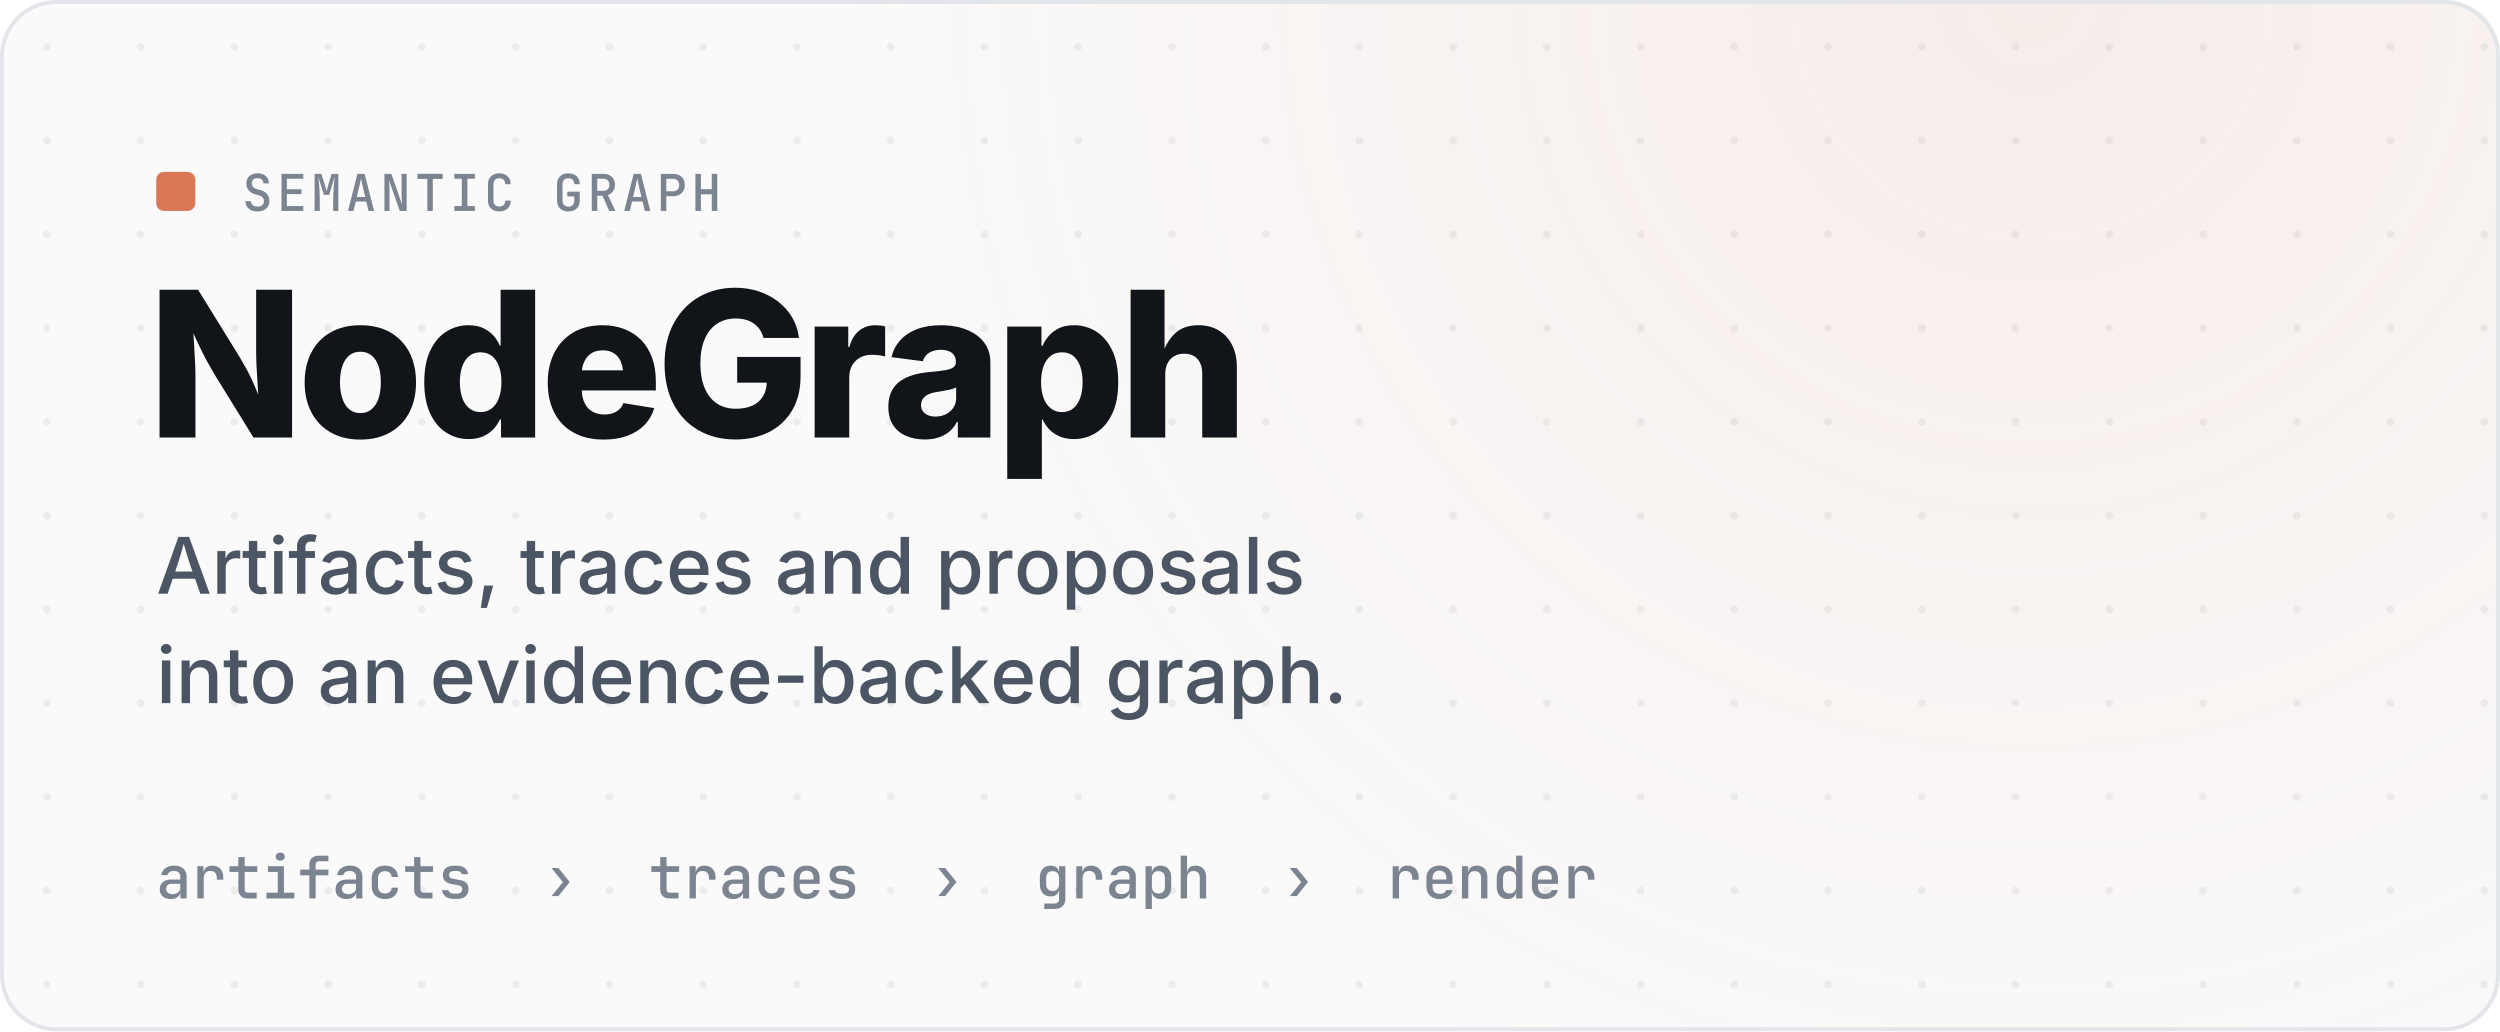
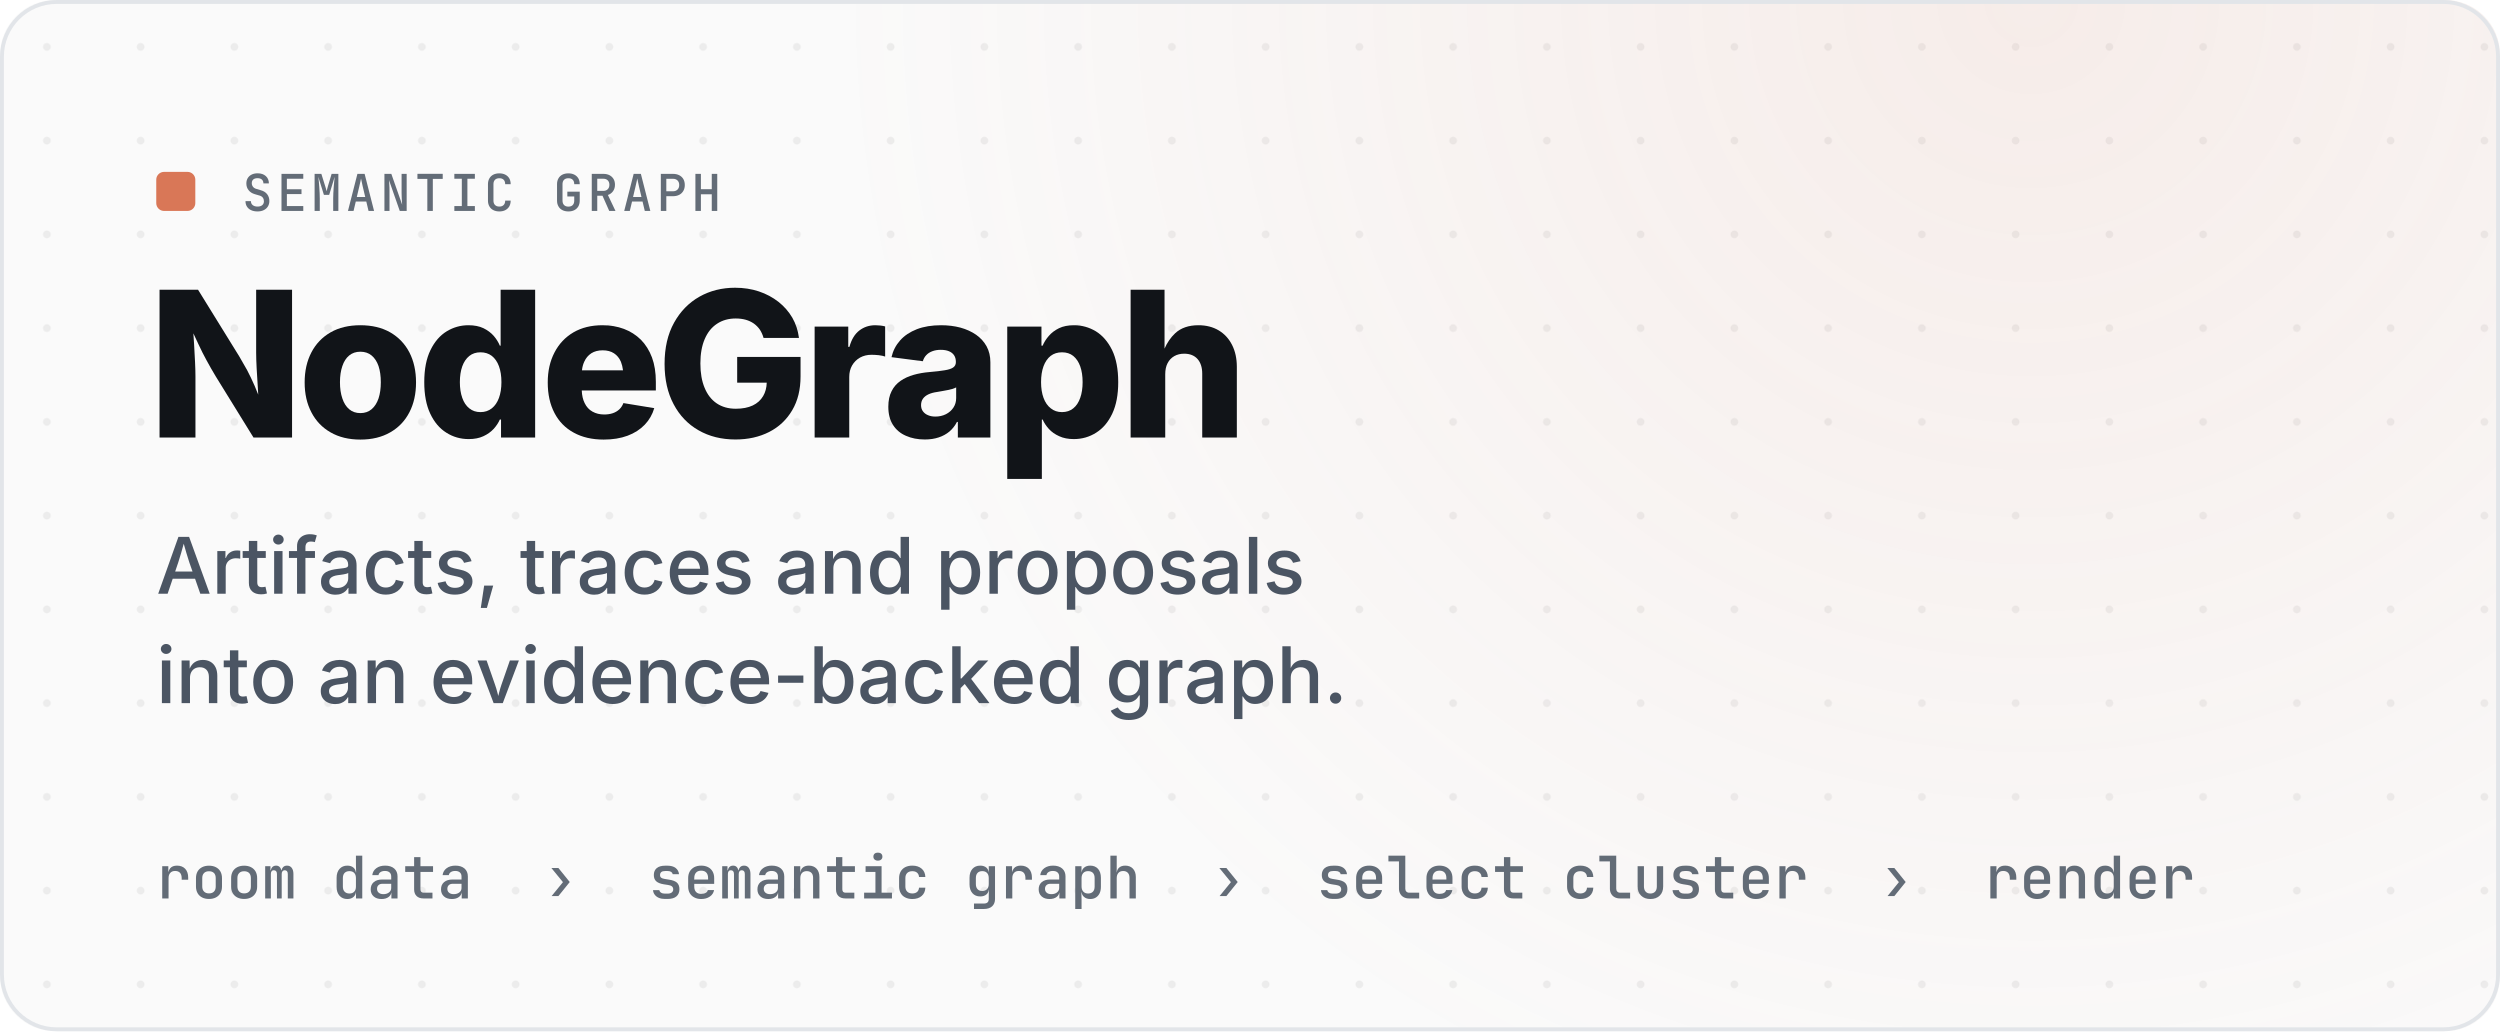
<svg xmlns="http://www.w3.org/2000/svg" width="640" height="264" viewBox="0 0 640 264" role="img" aria-labelledby="t d">
  <defs>
    <path id="o46" d="M303 10L303 10Q229 10 176-15Q123-39 94-85Q65-130 65-193L65-193L172-193Q172-143 207-115Q242-86 304-86L304-86Q362-86 395-114Q428-142 428-191L428-191Q428-232 406-262Q383-292 341-303L341-303L249-330Q169-353 126-409Q82-464 82-541L82-541Q82-601 109-646Q136-691 186-716Q236-741 304-741L304-741Q404-741 465-687Q525-633 526-542L526-542L418-542Q418-590 388-618Q357-645 302-645L302-645Q249-645 219-620Q189-594 189-548L189-548Q189-507 212-477Q234-447 276-435L276-435L369-407Q449-385 492-329Q535-273 535-195L535-195Q535-134 506-88Q477-41 425-16Q373 10 303 10Z" />
    <path id="o15" d="M523 0L94 0L94-730L523-730L523-634L200-634L200-427L488-427L488-332L200-332L200-96L523-96L523 0Z" />
    <path id="o31" d="M168 0L66 0L66-730L199-730L272-496Q283-463 291-433Q299-402 302-387L302-387Q306-402 314-433Q321-463 331-496L331-496L401-730L534-730L534 0L432 0L432-246Q432-293 435-351Q437-408 442-467Q447-525 452-579Q457-632 461-672L461-672L353-317L249-317L139-672Q144-633 149-582Q154-530 158-472Q162-414 165-356Q168-297 168-246L168-246L168 0Z" />
    <path id="o1" d="M153 0L43 0L229-730L371-730L557 0L448 0L404-185L197-185L153 0ZM267-486L217-274L383-274L333-485Q320-541 312-583Q303-624 300-639L300-639Q297-624 289-583Q281-541 267-486L267-486Z" />
    <path id="o32" d="M181 0L81 0L81-730L217-730L430-123Q428-152 425-192Q422-232 421-275Q419-318 419-353L419-353L419-730L519-730L519 0L383 0L171-607Q173-581 176-542Q178-503 180-461Q181-419 181-383L181-383L181 0Z" />
    <path id="o47" d="M354 0L246 0L246-631L51-631L51-731L549-731L549-631L354-631L354 0Z" />
    <path id="o23" d="M502 0L98 0L98-96L245-96L245-634L98-634L98-730L502-730L502-634L355-634L355-96L502-96L502 0Z" />
    <path id="o11" d="M304 10L304 10Q236 10 186-16Q135-41 108-90Q80-138 80-203L80-203L80-527Q80-593 108-641Q135-689 186-715Q236-740 304-740L304-740Q372-740 422-714Q472-688 500-641Q527-593 527-527L527-527L419-527Q419-584 389-614Q359-644 304-644L304-644Q249-644 219-614Q188-584 188-528L188-528L188-203Q188-147 219-117Q249-86 304-86L304-86Q359-86 389-117Q419-147 419-203L419-203L527-203Q527-138 500-90Q472-42 422-16Q372 10 304 10Z" />
    <path id="o21" d="M304 10L304 10Q236 10 186-16Q135-41 108-90Q80-138 80-203L80-203L80-527Q80-593 108-641Q135-689 186-715Q236-740 304-740L304-740Q372-740 422-714Q472-688 500-641Q527-593 527-527L527-527L419-527Q419-584 389-614Q359-644 304-644L304-644Q249-644 219-614Q188-584 188-528L188-528L188-203Q188-147 219-116Q249-85 304-85L304-85Q359-85 389-116Q419-147 419-203L419-203L419-285L283-285L283-380L527-380L527-203Q527-138 500-90Q472-42 422-16Q372 10 304 10Z" />
    <path id="o45" d="M192 0L84 0L84-730L313-730Q382-730 433-704Q484-677 513-629Q541-581 541-516L541-516Q541-443 504-390Q466-336 402-314L402-314L551 0L428 0L295-300L192-300L192 0ZM192-634L192-395L313-395Q367-395 399-428Q431-460 431-514L431-514Q431-570 399-602Q367-634 313-634L313-634L192-634Z" />
    <path id="o42" d="M192 0L84 0L84-730L323-730Q394-730 447-703Q499-676 528-627Q556-577 556-510L556-510Q556-444 527-394Q498-344 446-317Q394-290 323-290L323-290L192-290L192 0ZM192-633L192-387L323-387Q379-387 413-421Q446-454 446-510L446-510Q446-567 413-600Q379-633 323-633L323-633L192-633Z" />
    <path id="o22" d="M193 0L85 0L85-730L193-730L193-428L407-428L407-730L515-730L515 0L407 0L407-328L193-328L193 0Z" />
    <path id="b61" d="M478 0L116 0L116-1490L504-1490L920-817Q960-750 999-679Q1037-607 1075-520L1075-520Q1093-479 1111-432L1111-432Q1109-466 1107-502L1107-502Q1100-602 1095-697Q1090-791 1090-856L1090-856L1090-1490L1452-1490L1452 0L1063 0L682-617Q631-702 590-778Q548-854 507-943L507-943Q484-992 457-1050L457-1050Q460-996 464-944L464-944Q470-842 474-758Q478-673 478-617L478-617L478 0Z" />
    <path id="b195" d="M634 21L634 21Q459 21 333-52Q207-124 140-254Q72-383 72-555L72-555Q72-728 140-858Q207-987 333-1060Q459-1132 634-1132L634-1132Q809-1132 935-1060Q1061-987 1128-858Q1195-728 1195-555L1195-555Q1195-383 1128-254Q1061-124 935-52Q809 21 634 21ZM634-246L634-246Q701-246 747-285Q793-324 817-394Q840-464 840-557L840-557Q840-650 817-720Q793-789 747-827Q701-865 634-865L634-865Q567-865 521-827Q475-789 452-720Q428-650 428-557L428-557Q428-464 452-394Q475-324 521-285Q567-246 634-246Z" />
    <path id="b149" d="M520 16L520 16Q396 16 294-49Q192-113 132-241Q72-368 72-558L72-558Q72-754 135-882Q197-1009 299-1071Q400-1132 517-1132L517-1132Q606-1132 669-1102Q732-1071 773-1024Q813-977 834-926L834-926L842-926L842-1490L1190-1490L1190 0L846 0L846-181L834-181Q812-131 771-86Q729-41 668-13Q606 16 520 16ZM639-256L639-256Q705-256 753-294Q800-331 825-399Q850-467 850-558L850-558Q850-651 825-719Q800-786 753-823Q705-859 639-859L639-859Q572-859 526-822Q479-784 455-717Q431-649 431-558L431-558Q431-468 455-400Q479-331 526-294Q572-256 639-256Z" />
    <path id="b151" d="M636 21L636 21Q461 21 334-49Q207-118 140-247Q72-376 72-555L72-555Q72-727 140-857Q207-987 331-1060Q455-1132 623-1132L623-1132Q741-1132 840-1095Q938-1058 1011-986Q1083-913 1123-807Q1162-701 1162-562L1162-562L1162-474L415-474Q418-399 444-347L444-347Q472-289 523-261Q574-232 642-232L642-232Q689-232 728-245Q766-258 794-284Q821-310 835-347L835-347L1146-296Q1118-200 1050-129Q981-57 877-18Q772 21 636 21ZM417-677L417-677L831-677Q825-725 810-763L810-763Q786-819 740-849Q694-879 626-879Q558-879 511-849Q464-818 440-764L440-764Q422-725 417-677Z" />
    <path id="b35" d="M797 20L797 20Q585 20 424-73Q263-165 173-336Q82-507 82-742L82-742Q82-986 178-1158Q273-1329 434-1420Q594-1510 793-1510L793-1510Q922-1510 1033-1473Q1143-1436 1230-1368Q1316-1300 1370-1208Q1423-1115 1437-1004L1437-1004L1080-1004Q1067-1050 1043-1087Q1018-1123 982-1149Q946-1174 901-1187Q855-1200 799-1200L799-1200Q691-1200 611-1147Q530-1094 487-993Q443-891 443-747L443-747Q443-602 486-500Q528-398 608-344Q688-290 800-290L800-290Q901-290 971-323Q1040-356 1076-418L1076-418Q1110-476 1112-553L1112-553L814-553L814-812L1453-812L1453-616Q1453-417 1369-275Q1285-132 1137-56Q988 20 797 20Z" />
    <path id="b210" d="M464 0L115 0L115-1118L454-1118L454-914L466-914Q496-1025 566-1079Q635-1132 727-1132L727-1132Q751-1132 778-1129Q804-1126 826-1120L826-1120L826-816Q801-825 761-830Q720-834 688-834L688-834Q624-834 573-806Q522-777 493-727Q464-677 464-610L464-610L464 0Z" />
    <path id="b130" d="M428 20L428 20Q321 20 238-17Q154-53 107-127Q60-200 60-310L60-310Q60-403 93-467Q125-531 183-571Q241-611 316-632Q391-653 476-660L476-660Q571-668 629-678Q687-687 714-706Q741-725 741-759L741-759L741-763Q741-802 723-829Q705-856 671-870Q637-884 589-884L589-884Q541-884 504-870Q466-856 442-830Q418-804 408-769L408-769L92-810Q114-906 179-979Q243-1051 348-1092Q452-1132 592-1132L592-1132Q696-1132 787-1108Q877-1083 945-1036Q1013-988 1051-919Q1089-849 1089-759L1089-759L1089 0L761 0L761-157L752-157Q722-99 676-60Q629-21 568-1Q506 20 428 20ZM534-211L534-211Q593-211 641-235Q688-259 716-301Q744-343 744-398L744-398L744-505Q729-497 707-490Q684-483 657-478Q630-472 603-468Q576-463 551-459L551-459Q500-452 464-435Q428-418 409-391Q390-364 390-326L390-326Q390-289 409-264Q428-238 460-225Q492-211 534-211Z" />
    <path id="b207" d="M464 418L115 418L115-1118L460-1118L460-926L472-926Q493-977 534-1024Q574-1071 637-1102Q699-1132 788-1132L788-1132Q906-1132 1008-1071Q1109-1009 1172-882Q1234-754 1234-558L1234-558Q1234-368 1174-241Q1114-113 1012-49Q910 16 786 16L786 16Q701 16 639-13Q576-41 535-86Q494-131 472-181L472-181L464-181L464 418ZM667-256L667-256Q734-256 781-294Q827-331 851-400Q875-468 875-558L875-558Q875-649 851-717Q827-784 781-822Q735-859 667-859L667-859Q600-859 553-823Q506-786 481-719Q456-651 456-558L456-558Q456-467 481-399Q506-331 554-294Q601-256 667-256Z" />
    <path id="b164" d="M464-638L464-638L464 0L115 0L115-1490L457-1490L457-896Q497-988 564-1051L564-1051Q651-1132 799-1132L799-1132Q916-1132 1003-1080Q1090-1028 1138-933Q1186-838 1186-712L1186-712L1186 0L837 0L837-644Q837-738 789-792Q741-845 655-845L655-845Q599-845 556-821Q512-796 488-750Q464-704 464-638Z" />
    <path id="m2" d="M298 0L51 0L581-1490L861-1490L1401 0L1154 0L1017-393L431-393L298 0ZM496-583L950-583L864-829Q830-930 790-1067L790-1067Q758-1173 720-1311L720-1311Q682-1171 651-1064L651-1064Q610-925 579-829L579-829L496-583Z" />
    <path id="m210" d="M368 0L148 0L148-1118L361-1118L361-938L373-938Q404-1030 481-1082Q558-1134 656-1134L656-1134Q677-1134 704-1133Q731-1131 749-1128L749-1128L749-918Q737-922 703-926Q669-930 634-930L634-930Q558-930 497-898Q436-866 402-810Q368-753 368-679L368-679L368 0Z" />
    <path id="m217" d="M403-1118L626-1118L626-939L403-939L403-302Q403-235 432-204Q460-172 525-172L525-172Q542-172 570-176Q598-180 618-184L618-184L657-8Q622 4 582 10Q542 15 503 15L503 15Q351 15 267-64Q183-142 183-284L183-284L183-939L20-939L20-1118L183-1118L183-1384L403-1384L403-1118Z" />
    <path id="m167" d="M368 0L148 0L148-1118L368-1118L368 0ZM259-1289L259-1289Q202-1289 162-1327Q121-1365 121-1419L121-1419Q121-1474 162-1512Q202-1550 259-1550L259-1550Q316-1550 357-1512Q398-1474 398-1419L398-1419Q398-1365 357-1327Q316-1289 259-1289Z" />
    <path id="m160" d="M452-1118L702-1118L702-939L452-939L452 0L232 0L232-939L20-939L20-1118L232-1118L232-1246Q232-1350 279-1420Q325-1490 401-1525Q477-1560 565-1560L565-1560Q632-1560 680-1549Q727-1538 749-1530L749-1530L698-1352Q682-1357 659-1363Q635-1368 600-1368L600-1368Q522-1368 487-1329Q452-1290 452-1216L452-1216L452-1118Z" />
    <path id="m130" d="M461 25L461 25Q355 25 269-15Q183-54 133-130Q83-206 83-316L83-316Q83-411 120-472Q156-533 219-569Q281-605 358-623Q434-641 513-650L513-650Q612-662 674-670Q736-677 766-695Q795-712 795-751L795-751L795-757Q795-820 771-863Q747-906 700-930Q652-953 581-953L581-953Q508-953 456-931Q403-908 371-873Q338-838 322-800L322-800L115-854Q153-954 224-1015Q295-1076 387-1104Q479-1132 577-1132L577-1132Q645-1132 721-1116Q797-1100 864-1058Q931-1016 973-940Q1015-864 1015-742L1015-742L1015 0L802 0L802-153L791-153Q769-110 726-69Q683-28 618-2Q552 25 461 25ZM510-152L510-152Q600-152 664-187Q728-222 762-280Q796-338 796-403L796-403L796-546Q784-534 751-525Q717-515 674-508Q631-500 591-495Q551-490 525-487L525-487Q463-479 412-460Q360-441 330-406Q299-371 299-313L299-313Q299-260 327-224Q354-188 401-170Q448-152 510-152Z" />
    <path id="m146" d="M618 23L618 23Q460 23 343-49Q226-121 161-251Q96-381 96-553L96-553Q96-727 161-858Q226-988 343-1060Q460-1132 618-1132L618-1132Q705-1132 781-1110Q857-1087 919-1045Q980-1002 1023-941Q1065-879 1086-802L1086-802L877-752Q866-795 843-831Q820-866 788-892Q755-918 713-932Q670-946 619-946L619-946Q518-946 452-893Q385-839 353-750Q320-661 320-553L320-553Q320-446 353-358Q385-269 452-216Q518-163 619-163L619-163Q671-163 714-178Q757-192 791-219Q825-245 848-283Q871-320 881-365L881-365L1089-315Q1069-236 1026-174Q983-111 922-67Q860-23 783 0Q706 23 618 23Z" />
    <path id="m213" d="M549 23L549 23Q428 23 334-12Q239-47 179-116Q118-184 98-283L98-283L305-326Q328-239 391-197Q454-155 551-155L551-155Q657-155 720-200Q783-244 783-306L783-306Q783-360 745-395Q706-430 626-447L626-447L438-490Q282-525 206-602Q130-679 130-799L130-799Q130-899 186-974Q242-1049 339-1091Q436-1132 563-1132L563-1132Q684-1132 770-1097Q856-1062 910-999Q963-936 986-853L986-853L789-810Q768-869 716-914Q664-958 565-958L565-958Q474-958 413-917Q352-876 352-813L352-813Q352-757 393-723Q433-688 525-667L525-667L705-627Q860-592 935-517Q1010-442 1010-325L1010-325Q1010-223 952-145Q893-66 790-22Q686 23 549 23Z" />
    <path id="m362" d="M285 371L125 371L213-214L450-214L285 371Z" />
    <path id="m151" d="M630 23L630 23Q465 23 345-48Q225-119 161-248Q96-377 96-551L96-551Q96-723 160-854Q223-985 339-1059Q455-1132 611-1132L611-1132Q707-1132 796-1101Q885-1069 956-1002Q1027-935 1069-829Q1110-722 1110-570L1110-570L1110-492L317-492Q321-391 357-320L357-320Q396-240 467-200Q538-159 632-159L632-159Q694-159 744-177Q794-194 831-230Q867-265 886-317L886-317L1093-268Q1066-182 1003-116Q939-50 845-14Q750 23 630 23ZM318-656L318-656L892-656Q885-726 862-784L862-784Q830-862 768-906Q705-950 611-950L611-950Q518-950 452-905Q386-860 352-787L352-787Q323-726 318-656Z" />
    <path id="m190" d="M368-662L368-662L368 0L148 0L148-1118L358-1118L360-904Q406-1009 479-1063L479-1063Q572-1132 704-1132L704-1132Q818-1132 903-1084Q988-1036 1036-943Q1084-849 1084-710L1084-710L1084 0L864 0L864-683Q864-804 801-872Q738-940 628-940L628-940Q554-940 495-908Q436-875 402-813Q368-751 368-662Z" />
    <path id="m149" d="M564 22L564 22Q428 22 322-48Q216-117 156-247Q96-376 96-556L96-556Q96-738 157-867Q218-996 324-1064Q430-1132 564-1132L564-1132Q668-1132 732-1098Q795-1063 831-1017Q867-971 886-936L886-936L898-936L898-1490L1118-1490L1118 0L904 0L904-175L886-175Q867-139 830-93Q793-47 729-13Q665 22 564 22ZM612-165L612-165Q706-165 771-215Q835-265 869-354Q902-442 902-558L902-558Q902-675 869-762Q836-848 772-897Q707-945 612-945L612-945Q515-945 451-894Q386-843 354-756Q321-668 321-558L321-558Q321-447 354-358Q387-269 452-217Q517-165 612-165Z" />
    <path id="m207" d="M368 418L148 418L148-1118L362-1118L362-936L380-936Q400-971 436-1017Q471-1063 535-1098Q598-1132 703-1132L703-1132Q837-1132 943-1064Q1048-996 1109-867Q1170-738 1170-556L1170-556Q1170-376 1110-247Q1050-117 945-48Q839 22 703 22L703 22Q602 22 538-13Q473-47 437-93Q400-139 380-175L380-175L368-175L368 418ZM654-165L654-165Q750-165 815-217Q880-269 913-358Q945-447 945-558L945-558Q945-668 913-756Q880-843 816-894Q751-945 654-945L654-945Q560-945 495-897Q430-848 397-762Q364-675 364-558L364-558Q364-442 398-354Q431-265 496-215Q561-165 654-165Z" />
    <path id="m195" d="M618 23L618 23Q461 23 344-49Q226-121 161-251Q96-381 96-553L96-553Q96-727 161-858Q226-988 344-1060Q461-1132 618-1132L618-1132Q776-1132 894-1060Q1011-988 1076-858Q1141-727 1141-553L1141-553Q1141-381 1076-251Q1011-121 894-49Q776 23 618 23ZM618-163L618-163Q720-163 787-217Q853-270 886-359Q918-447 918-553L918-553Q918-660 886-750Q853-839 787-893Q720-946 618-946L618-946Q517-946 451-893Q385-839 353-750Q320-661 320-553L320-553Q320-447 353-359Q385-270 451-217Q517-163 618-163Z" />
    <path id="m183" d="M148-1490L368-1490L368 0L148 0L148-1490Z" />
    <path id="m230" d="M708 0L468 0L46-1118L284-1118L505-483Q542-378 568-273L568-273Q579-230 590-187L590-187Q600-230 611-273L611-273Q637-378 673-483L673-483L894-1118L1130-1118L708 0Z" />
    <path id="m344" d="M143-723L805-723L805-533L143-533L143-723Z" />
    <path id="m143" d="M703 22L703 22Q602 22 538-13Q473-47 437-93Q400-139 380-175L380-175L362-175L362 0L148 0L148-1490L368-1490L368-936L380-936Q400-971 436-1017Q471-1063 535-1098Q598-1132 703-1132L703-1132Q837-1132 943-1064Q1048-996 1109-867Q1170-738 1170-556L1170-556Q1170-376 1110-247Q1050-117 945-48Q839 22 703 22ZM654-165L654-165Q750-165 815-217Q880-269 913-358Q945-447 945-558L945-558Q945-668 913-756Q880-843 816-894Q751-945 654-945L654-945Q560-945 495-897Q430-848 397-762Q364-675 364-558L364-558Q364-442 398-354Q431-265 496-215Q561-165 654-165Z" />
    <path id="m180" d="M368 0L148 0L148-1490L368-1490L368-646L388-646L829-1118L1093-1118L643-636L1124 0L852 0L475-501L368-394L368 0Z" />
    <path id="m161" d="M615 442L615 442Q486 442 391 409Q296 376 235 321Q173 266 141 199L141 199L325 112Q345 144 379 180Q412 215 469 240Q526 265 615 265L615 265Q743 265 823 205Q902 144 902 15L902 15L902-203L883-203Q863-166 828-123Q792-80 729-49Q665-17 563-17L563-17Q431-17 326-79Q220-141 158-263Q96-385 96-563L96-563Q96-741 158-869Q219-996 326-1064Q432-1132 566-1132L566-1132Q669-1132 734-1098Q798-1064 835-1018Q871-971 890-936L890-936L906-936L906-1118L1121-1118L1121 16Q1121 163 1055 258Q988 352 874 397Q759 442 615 442ZM614-200L614-200Q708-200 773-244Q837-287 870-370Q903-452 903-566L903-566Q903-679 870-764Q837-849 773-897Q708-945 614-945L614-945Q517-945 452-895Q387-844 354-759Q321-673 321-566L321-566Q321-457 354-375Q387-292 453-246Q518-200 614-200Z" />
    <path id="m164" d="M368-662L368-662L368 0L148 0L148-1490L366-1490L366-918Q411-1012 479-1063L479-1063Q572-1132 704-1132L704-1132Q818-1132 904-1084Q989-1036 1037-943Q1084-849 1084-710L1084-710L1084 0L864 0L864-683Q864-804 801-872Q738-940 628-940L628-940Q554-940 495-908Q436-875 402-813Q368-751 368-662Z" />
    <path id="m363" d="M311 15L311 15Q249 15 206-28Q163-71 163-132L163-132Q163-194 206-237Q249-279 311-279L311-279Q372-279 415-237Q458-194 458-132L458-132Q458-71 415-28Q372 15 311 15Z" />
+     <path id="o105" d="M210 0L102 0L102-550L206-550L206-448Q216-488 238-515L238-515Q277-560 354-560L354-560Q442-560 494-506Q545-451 545-356L545-356L545-319L434-319L434-347Q434-406 405-438Q375-469 322-469Q269-469 240-437Q210-405 210-347L210-347L210 0Z" />
+     <path id="o94" d="M300 9L300 9Q232 9 182-17Q132-43 105-91Q78-139 78-204L78-204L78-346Q78-412 105-460Q132-507 182-533Q232-559 300-559L300-559Q368-559 418-533Q468-507 495-460Q522-412 522-346L522-346L522-204Q522-139 495-91Q468-43 418-17Q368 9 300 9ZM300-86L300-86Q355-86 385-117Q415-147 415-204L415-204L415-346Q415-404 385-434Q355-464 300-464L300-464Q246-464 216-434Q185-404 185-346L185-346L185-204Q185-147 216-117Q246-86 300-86Z" />
+     <path id="o91" d="M156 0L59 0L59-550L149-550L149-480L155-480Q160-512 179-533L179-533Q204-560 246-560L246-560Q291-560 316-525L316-525Q329-506 335-480L335-480L339-480Q344-512 364-533L364-533Q389-560 432-560L432-560Q483-560 512-522Q541-483 541-419L541-419L541 0L445 0L445-416Q445-447 432-464Q418-481 393-481Q368-481 355-465Q341-448 341-417L341-417L341 0L260 0L260-416Q260-448 246-465Q232-481 206-481L206-481Q181-481 169-465Q156-448 156-417L156-417L156 0Z" />
+     <path id="o70" d="M261 10L261 10Q178 10 128-46Q78-102 78-197L78-197L78-352Q78-448 128-504Q178-560 261-560L261-560Q329-560 369-523L369-523Q401-493 407-445L407-445L411-445L408-573L408-730L516-730L516 0L409 0L409-105L407-105Q401-57 369-28L369-28Q329 10 261 10ZM298-84L298-84Q349-84 379-116Q408-147 408-203L408-203L408-347Q408-403 379-435Q349-466 298-466L298-466Q245-466 215-436Q185-405 185-347L185-347L185-203Q185-145 215-115Q245-84 298-84Z" />
    <path id="o59" d="M245 10L245 10Q159 10 110-35Q60-79 60-156L60-156Q60-234 113-279Q165-323 257-323L257-323L410-323L410-374Q410-419 382-444Q354-469 303-469L303-469Q258-469 228-450Q198-430 193-398L193-398L87-398Q96-472 156-516Q215-560 306-560L306-560Q404-560 461-511Q518-461 518-376L518-376L518 0L413 0L413-101L412-101Q405-55 367-26L367-26Q321 10 245 10ZM277-73L277-73Q335-73 373-103Q410-132 410-178L410-178L410-250L259-250Q217-250 193-227Q168-204 168-164L168-164Q168-122 197-98Q226-73 277-73Z" />
-     <path id="o105" d="M210 0L102 0L102-550L206-550L206-448Q216-488 238-515L238-515Q277-560 354-560L354-560Q442-560 494-506Q545-451 545-356L545-356L545-319L434-319L434-347Q434-406 405-438Q375-469 322-469Q269-469 240-437Q210-405 210-347L210-347L210 0Z" />
    <path id="o108" d="M514 0L360 0Q285 0 243-41Q201-82 201-155L201-155L201-452L49-452L49-550L201-550L201-705L309-705L309-550L524-550L524-452L309-452L309-155Q309-98 364-98L364-98L514-98L514 0Z" />
+     <path id="o177" d="M263-40L147-40L341-278L143-520L263-520L457-280L263-40Z" />
+     <path id="o106" d="M324 9L281 9Q222 9 178-10Q133-29 108-63Q82-96 78-142L78-142L186-142Q190-115 215-99Q240-82 281-82L281-82L324-82Q373-82 398-102Q423-122 423-155L423-155Q423-187 401-206Q378-224 334-230L334-230L263-241Q175-255 134-292Q92-328 92-400L92-400Q92-476 142-518Q191-559 288-559L288-559L326-559Q412-559 464-520Q515-480 522-414L522-414L414-414Q410-438 388-453Q365-468 326-468L326-468L288-468Q241-468 220-451Q198-433 198-399L198-399Q198-369 217-354Q236-339 276-333L276-333L349-321Q442-308 486-270Q529-231 529-158L529-158Q529-79 478-35Q426 9 324 9L324 9Z" />
+     <path id="o72" d="M300 10L300 10Q233 10 183-17Q132-43 105-91Q78-139 78-203L78-203L78-347Q78-412 105-460Q132-507 183-534Q233-560 300-560L300-560Q368-560 418-534Q468-507 495-460Q522-412 522-347L522-347L522-249L182-249L182-203Q182-142 213-110Q243-78 301-78L301-78Q348-78 377-95Q406-111 413-143L413-143L520-143Q508-73 448-32Q388 10 300 10ZM182-322L418-323L418-348Q418-408 388-441Q358-474 300-474L300-474Q243-474 213-441Q182-408 182-347L182-347L182-322Z" />
+     <path id="o92" d="M192 0L84 0L84-550L191-550L191-445L193-445Q199-493 230-523L230-523Q269-560 338-560L338-560Q420-560 469-508Q518-455 518-366L518-366L518 0L410 0L410-354Q410-408 381-437Q352-466 302-466L302-466Q251-466 222-436Q192-405 192-347L192-347L192 0Z" />
    <path id="o80" d="M556 0L81 0L81-98L274-98L274-452L106-452L106-550L379-550L379-98L556-98L556 0ZM316-645L316-645Q281-645 260-664Q239-682 239-713L239-713Q239-745 260-764Q281-782 316-782L316-782Q351-782 372-764Q393-745 393-713L393-713Q393-682 372-664Q351-645 316-645Z" />
-     <path id="o77" d="M320 0L213 0L213-394L57-394L57-492L213-492L213-581Q213-650 257-690Q301-730 377-730L377-730L538-730L538-634L379-634Q351-634 336-620Q320-606 320-580L320-580L320-492L538-492L538-394L320-394L320 0Z" />
    <path id="o68" d="M304 10L304 10Q236 10 185-16Q133-41 106-90Q78-138 78-203L78-203L78-347Q78-413 106-461Q133-509 185-535Q236-560 304-560L304-560Q403-560 463-508Q523-456 526-366L526-366L418-366Q415-413 385-439Q355-465 304-465L304-465Q249-465 217-435Q185-404 185-348L185-348L185-203Q185-147 217-116Q249-85 304-85L304-85Q355-85 385-111Q415-137 418-184L418-184L526-184Q523-94 463-42Q403 10 304 10Z" />
-     <path id="o106" d="M324 9L281 9Q222 9 178-10Q133-29 108-63Q82-96 78-142L78-142L186-142Q190-115 215-99Q240-82 281-82L281-82L324-82Q373-82 398-102Q423-122 423-155L423-155Q423-187 401-206Q378-224 334-230L334-230L263-241Q175-255 134-292Q92-328 92-400L92-400Q92-476 142-518Q191-559 288-559L288-559L326-559Q412-559 464-520Q515-480 522-414L522-414L414-414Q410-438 388-453Q365-468 326-468L326-468L288-468Q241-468 220-451Q198-433 198-399L198-399Q198-369 217-354Q236-339 276-333L276-333L349-321Q442-308 486-270Q529-231 529-158L529-158Q529-79 478-35Q426 9 324 9L324 9Z" />
-     <path id="o177" d="M263-40L147-40L341-278L143-520L263-520L457-280L263-40Z" />
-     <path id="o72" d="M300 10L300 10Q233 10 183-17Q132-43 105-91Q78-139 78-203L78-203L78-347Q78-412 105-460Q132-507 183-534Q233-560 300-560L300-560Q368-560 418-534Q468-507 495-460Q522-412 522-347L522-347L522-249L182-249L182-203Q182-142 213-110Q243-78 301-78L301-78Q348-78 377-95Q406-111 413-143L413-143L520-143Q508-73 448-32Q388 10 300 10ZM182-322L418-323L418-348Q418-408 388-441Q358-474 300-474L300-474Q243-474 213-441Q182-408 182-347L182-347L182-322Z" />
    <path id="o78" d="M326 180L156 180L156 87L325 87Q367 87 388 67Q408 47 408 8L408 8L408-47L410-149L408-149Q403-100 370-70L370-70Q330-34 263-34L263-34Q178-34 129-90Q80-146 80-241L80-241L80-353Q80-448 129-504Q178-560 263-560L263-560Q330-560 370-524L370-524Q402-493 408-445L408-445L409-445L408-550L515-550L515 10Q515 89 465 135Q415 180 326 180L326 180ZM298-127L298-127Q349-127 379-159Q408-190 408-246L408-246L408-347Q408-403 379-435Q349-466 298-466L298-466Q245-466 217-436Q188-405 188-347L188-347L188-246Q188-189 217-158Q245-127 298-127Z" />
    <path id="o102" d="M192 180L84 180L84-550L191-550L191-445L193-445Q199-493 232-523L232-523Q272-560 340-560L340-560Q423-560 473-505Q522-449 522-353L522-353L522-198Q522-134 500-88Q477-41 437-16Q396 10 340 10L340 10Q273 10 232-28L232-28Q199-57 193-105L193-105L189-105L192 23L192 180ZM303-84L303-84Q356-84 386-115Q415-145 415-203L415-203L415-347Q415-405 386-436Q356-466 303-466L303-466Q252-466 222-435Q192-403 192-347L192-347L192-203Q192-147 222-116Q252-84 303-84Z" />
    <path id="o79" d="M192 0L84 0L84-730L192-730L192-550L191-445L193-445Q199-493 230-523L230-523Q269-560 338-560L338-560Q420-560 469-508Q518-455 518-366L518-366L518 0L410 0L410-354Q410-408 381-438Q352-468 302-468L302-468Q251-468 222-437Q192-405 192-347L192-347L192 0Z" />
-     <path id="o92" d="M192 0L84 0L84-550L191-550L191-445L193-445Q199-493 230-523L230-523Q269-560 338-560L338-560Q420-560 469-508Q518-455 518-366L518-366L518 0L410 0L410-354Q410-408 381-437Q352-466 302-466L302-466Q251-466 222-436Q192-405 192-347L192-347L192 0Z" />
-     <path id="o70" d="M261 10L261 10Q178 10 128-46Q78-102 78-197L78-197L78-352Q78-448 128-504Q178-560 261-560L261-560Q329-560 369-523L369-523Q401-493 407-445L407-445L411-445L408-573L408-730L516-730L516 0L409 0L409-105L407-105Q401-57 369-28L369-28Q329 10 261 10ZM298-84L298-84Q349-84 379-116Q408-147 408-203L408-203L408-347Q408-403 379-435Q349-466 298-466L298-466Q245-466 215-436Q185-405 185-347L185-347L185-203Q185-145 215-115Q245-84 298-84Z" />
+     <path id="o90" d="M554 0L379 0Q328 0 290-21Q252-41 231-79Q209-117 209-167L209-167L209-632L29-632L29-730L317-730L317-167Q317-135 335-117Q353-98 384-98L384-98L554-98L554 0Z" />
+     <path id="o109" d="M299 10L299 10Q200 10 141-48Q82-105 82-204L82-204L82-550L190-550L190-204Q190-147 219-116Q248-84 299-84L299-84Q351-84 381-116Q410-147 410-204L410-204L410-550L518-550L518-204Q518-105 459-48Q399 10 299 10Z" />
  </defs>
  <defs>
    <pattern id="gk" width="24" height="24" patternUnits="userSpaceOnUse">
      <circle cx="12" cy="12" r="1" fill="#111418" fill-opacity="0.06" />
    </pattern>
    <radialGradient id="hk" cx="520" cy="0" r="307" gradientUnits="userSpaceOnUse">
      <stop offset="0" stop-color="#D97757" stop-opacity="0.1" />
      <stop offset="1" stop-color="#D97757" stop-opacity="0" />
    </radialGradient>
    <clipPath id="ck">
      <rect width="640" height="264" rx="14" />
    </clipPath>
  </defs>
  <g clip-path="url(#ck)">
    <rect width="640" height="264" fill="#fafafa" />
    <rect width="640" height="264" fill="url(#gk)" />
    <rect width="640" height="264" fill="url(#hk)" />
  </g>
  <rect x=".5" y=".5" width="639" height="263" rx="14" fill="none" stroke="#e2e5e9" />
  <g>
    <rect x="40" y="44" width="10" height="10" rx="2" fill="#D97757" />
-     <g fill="#7b8490">
+     <g fill="#636c77">
      <g transform="translate(62 54) scale(0.013)">
        <use href="#o46" x="0" />
        <use href="#o15" x="680" />
        <use href="#o31" x="1360" />
        <use href="#o1" x="2040" />
        <use href="#o32" x="2720" />
        <use href="#o47" x="3400" />
        <use href="#o23" x="4080" />
        <use href="#o11" x="4760" />
        <use href="#o21" x="6120" />
        <use href="#o45" x="6800" />
        <use href="#o1" x="7480" />
        <use href="#o42" x="8160" />
        <use href="#o22" x="8840" />
      </g>
    </g>
  </g>
  <g fill="#111418">
    <g transform="translate(37.9 112) scale(0.02539)">
      <use href="#b61" x="0" />
      <use href="#b195" x="1507" />
      <use href="#b149" x="2713" />
      <use href="#b151" x="3958" />
      <use href="#b35" x="5126" />
      <use href="#b210" x="6606" />
      <use href="#b130" x="7404" />
      <use href="#b207" x="8548" />
      <use href="#b164" x="9792" />
    </g>
  </g>
  <g>
    <g fill="#4b5563">
      <g transform="translate(40 152) scale(0.00977)">
        <use href="#m2" x="0" />
        <use href="#m210" x="1452" />
        <use href="#m217" x="2244" />
        <use href="#m167" x="2941" />
        <use href="#m160" x="3457" />
        <use href="#m130" x="4234" />
        <use href="#m146" x="5397" />
        <use href="#m217" x="6579" />
        <use href="#m213" x="7276" />
        <use href="#m362" x="8379" />
        <use href="#m217" x="9525" />
        <use href="#m210" x="10222" />
        <use href="#m130" x="11014" />
        <use href="#m146" x="12177" />
        <use href="#m151" x="13359" />
        <use href="#m213" x="14562" />
        <use href="#m130" x="16211" />
        <use href="#m190" x="17374" />
        <use href="#m149" x="18606" />
        <use href="#m207" x="20418" />
        <use href="#m210" x="21684" />
        <use href="#m195" x="22476" />
        <use href="#m207" x="23713" />
        <use href="#m195" x="24979" />
        <use href="#m213" x="26216" />
        <use href="#m130" x="27319" />
        <use href="#m183" x="28482" />
        <use href="#m213" x="28998" />
      </g>
    </g>
    <g fill="#4b5563">
      <g transform="translate(40 180) scale(0.00977)">
        <use href="#m167" x="0" />
        <use href="#m190" x="516" />
        <use href="#m217" x="1748" />
        <use href="#m195" x="2445" />
        <use href="#m130" x="4228" />
        <use href="#m190" x="5391" />
        <use href="#m151" x="7169" />
        <use href="#m230" x="8372" />
        <use href="#m167" x="9549" />
        <use href="#m149" x="10065" />
        <use href="#m151" x="11331" />
        <use href="#m190" x="12534" />
        <use href="#m146" x="13766" />
        <use href="#m151" x="14948" />
        <use href="#m344" x="16151" />
        <use href="#m143" x="17098" />
        <use href="#m130" x="18364" />
        <use href="#m146" x="19527" />
        <use href="#m180" x="20709" />
        <use href="#m151" x="21854" />
        <use href="#m149" x="23057" />
        <use href="#m161" x="24869" />
        <use href="#m210" x="26138" />
        <use href="#m130" x="26930" />
        <use href="#m207" x="28093" />
        <use href="#m164" x="29359" />
        <use href="#m363" x="30591" />
      </g>
    </g>
  </g>
-   <g fill="#7b8490">
+   <g fill="#636c77">
    <g transform="translate(40 230) scale(0.015)">
-       <use href="#o59" x="0" />
-       <use href="#o105" x="600" />
-       <use href="#o108" x="1200" />
-       <use href="#o80" x="1800" />
-       <use href="#o77" x="2400" />
-       <use href="#o59" x="3000" />
-       <use href="#o68" x="3600" />
+       <use href="#o105" x="0" />
+       <use href="#o94" x="600" />
+       <use href="#o94" x="1200" />
+       <use href="#o91" x="1800" />
+       <use href="#o70" x="3000" />
+       <use href="#o59" x="3600" />
      <use href="#o108" x="4200" />
-       <use href="#o106" x="4800" />
+       <use href="#o59" x="4800" />
      <use href="#o177" x="6600" />
-       <use href="#o108" x="8400" />
-       <use href="#o105" x="9000" />
-       <use href="#o59" x="9600" />
-       <use href="#o68" x="10200" />
-       <use href="#o72" x="10800" />
-       <use href="#o106" x="11400" />
-       <use href="#o177" x="13200" />
-       <use href="#o78" x="15000" />
-       <use href="#o105" x="15600" />
-       <use href="#o59" x="16200" />
-       <use href="#o102" x="16800" />
-       <use href="#o79" x="17400" />
-       <use href="#o177" x="19200" />
-       <use href="#o105" x="21000" />
+       <use href="#o106" x="8400" />
+       <use href="#o72" x="9000" />
+       <use href="#o91" x="9600" />
+       <use href="#o59" x="10200" />
+       <use href="#o92" x="10800" />
+       <use href="#o108" x="11400" />
+       <use href="#o80" x="12000" />
+       <use href="#o68" x="12600" />
+       <use href="#o78" x="13800" />
+       <use href="#o105" x="14400" />
+       <use href="#o59" x="15000" />
+       <use href="#o102" x="15600" />
+       <use href="#o79" x="16200" />
+       <use href="#o177" x="18000" />
+       <use href="#o106" x="19800" />
+       <use href="#o72" x="20400" />
+       <use href="#o90" x="21000" />
      <use href="#o72" x="21600" />
-       <use href="#o92" x="22200" />
-       <use href="#o70" x="22800" />
-       <use href="#o72" x="23400" />
-       <use href="#o105" x="24000" />
+       <use href="#o68" x="22200" />
+       <use href="#o108" x="22800" />
+       <use href="#o68" x="24000" />
+       <use href="#o90" x="24600" />
+       <use href="#o109" x="25200" />
+       <use href="#o106" x="25800" />
+       <use href="#o108" x="26400" />
+       <use href="#o72" x="27000" />
+       <use href="#o105" x="27600" />
+       <use href="#o177" x="29400" />
+       <use href="#o105" x="31200" />
+       <use href="#o72" x="31800" />
+       <use href="#o92" x="32400" />
+       <use href="#o70" x="33000" />
+       <use href="#o72" x="33600" />
+       <use href="#o105" x="34200" />
    </g>
  </g>
</svg>
